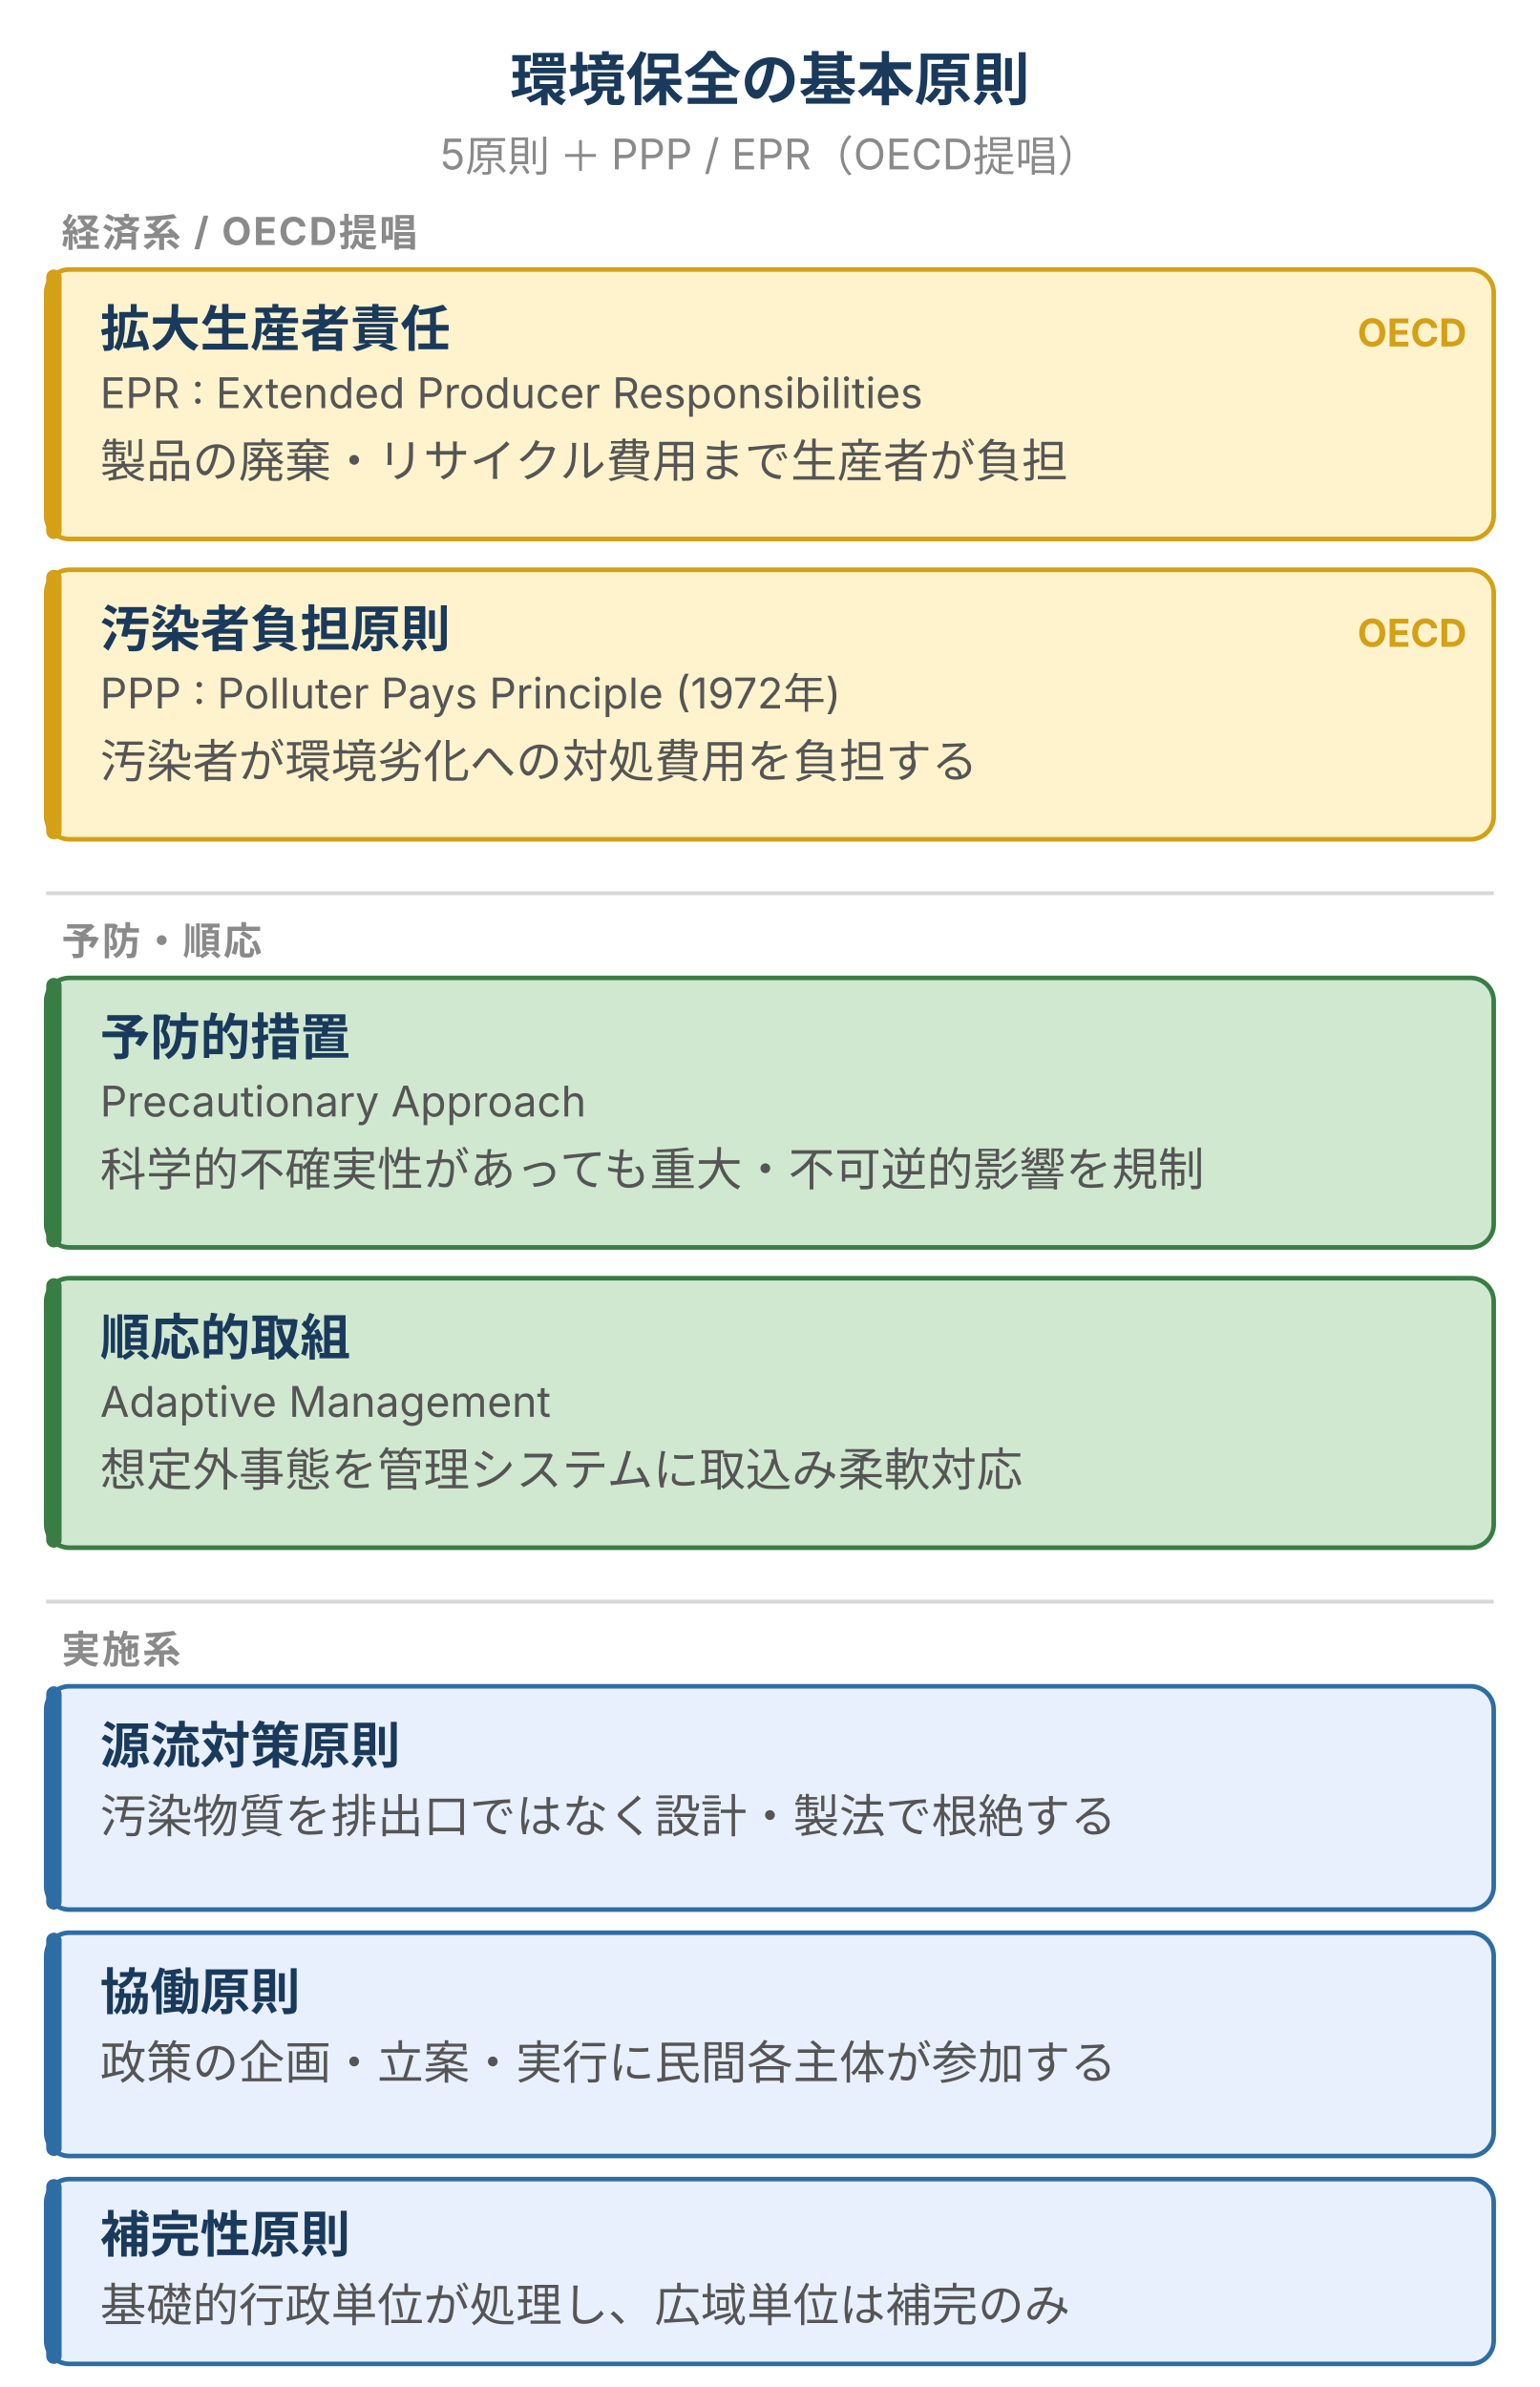
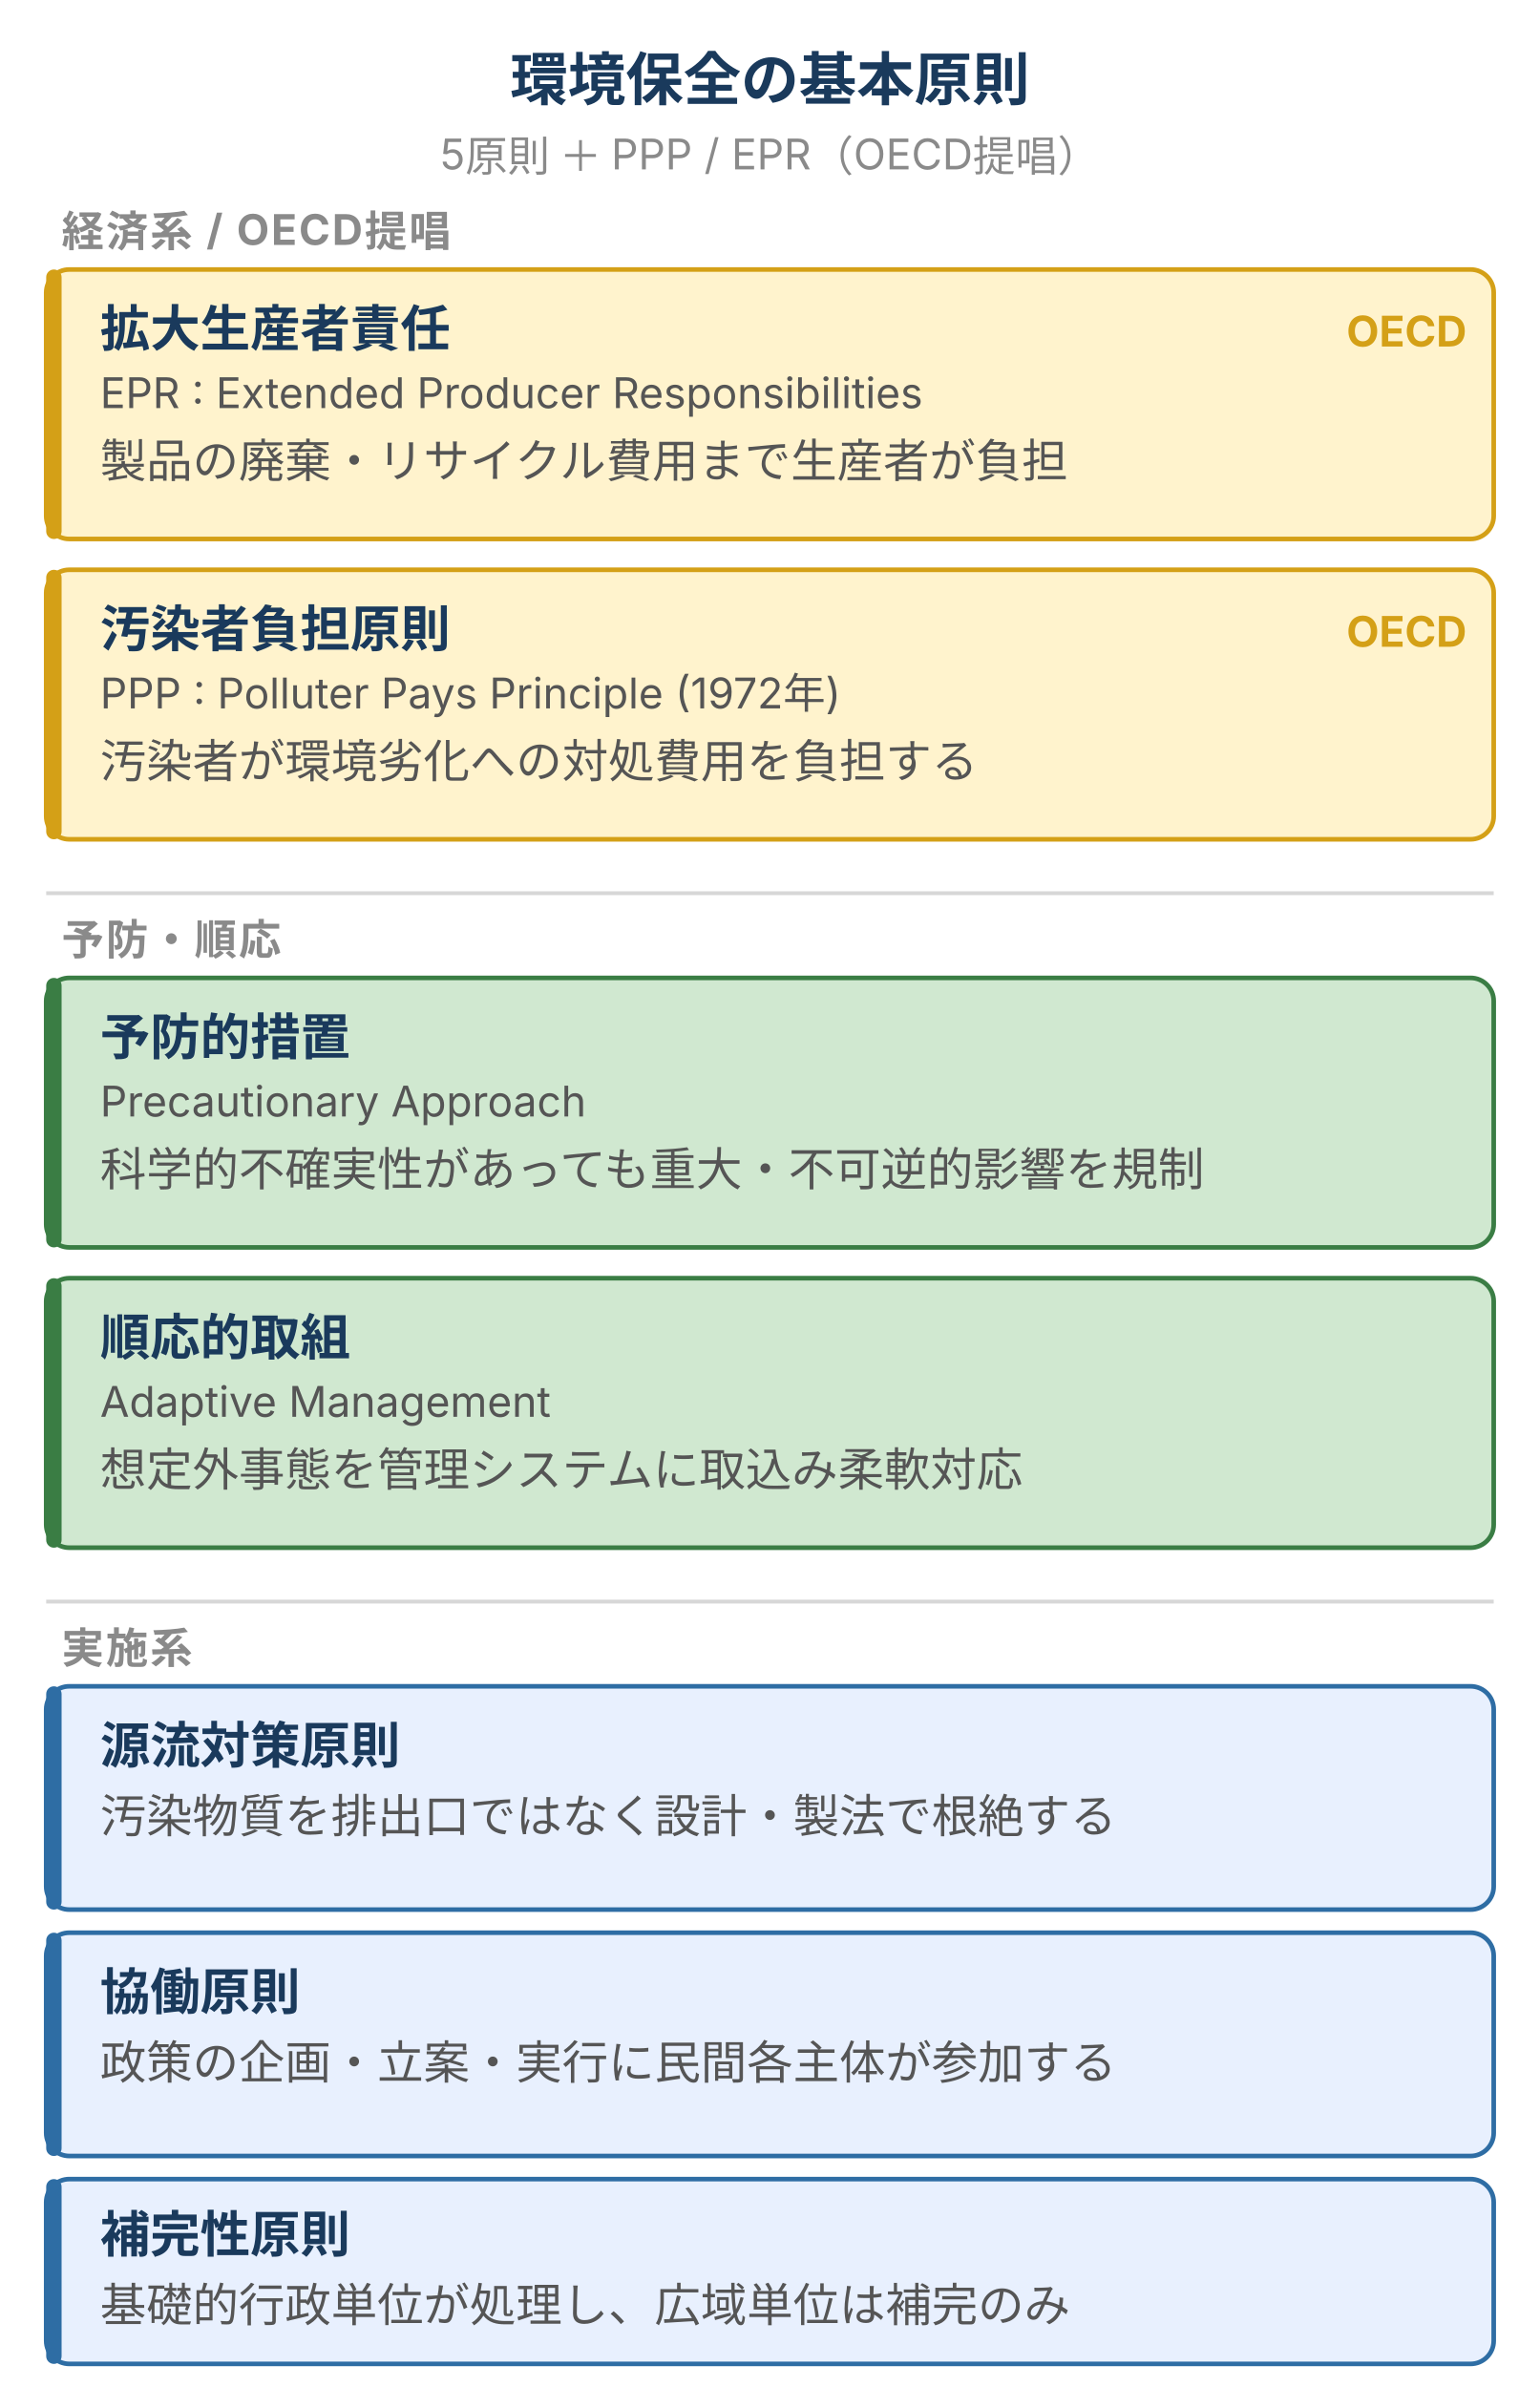
<svg xmlns="http://www.w3.org/2000/svg" viewBox="0 0 400 620" style="max-width:400px;width:100%" role="img" aria-label="環境保全の基本7原則。EPR・PPPの経済系2原則、予防的措置・順応的取組の予防系2原則、源流対策・協働・補完性の実施系3原則をカード縦並びで示した図">
  <defs>
    <style>
      text { font-family: Inter, "Noto Sans JP", "Hiragino Kaku Gothic ProN", sans-serif; }
      /* heading */
      .t-title  { font-size: 15px; font-weight: bold; fill: #1a3a5c; }
      .t-sub    { font-size: 11px; fill: #8a8a8a; }
      /* card heading */
      .t-label  { font-size: 13px; font-weight: bold; fill: #1a3a5c; }
      .t-en     { font-size: 11px; fill: #555; }
      /* card body */
      .t-def    { font-size: 12px; fill: #555; }
      /* group label */
-       .t-group  { font-size: 10px; font-weight: bold; fill: #8a8a8a; letter-spacing: 0.5px; }
+       .t-group  { font-size:11px; font-weight: bold; fill: #8a8a8a; letter-spacing: 0.5px; }
      /* oecd badge */
-       .t-badge  { font-size: 10px; fill: #d4a017; font-weight: bold; }
+       .t-badge  { font-size:11px; fill: #d4a017; font-weight: bold; }
      /* card fills — warn = 経済系, positive = 予防・順応, brand = 実施系 */
      .box-warn     { fill: #fff3cd; stroke: #d4a017; stroke-width: 1.2; }  /* 経済系 */
      .box-positive { fill: #d0e8d0; stroke: #3a7d44; stroke-width: 1.2; }  /* 予防・順応 */
      .box-brand    { fill: #e8f0fe; stroke: #2e6da4; stroke-width: 1.2; }  /* 源流・協働・補完 */
      /* group bar */
      .bar-warn     { fill: #d4a017; }
      .bar-positive { fill: #3a7d44; }
      .bar-brand    { fill: #2e6da4; }
      /* divider */
      .divider { stroke: #d7d7d7; stroke-width: 1; }
    </style>
  </defs>
  <text class="t-title" x="200" y="26" text-anchor="middle">環境保全の基本原則</text>
  <text class="t-sub" x="200" y="44" text-anchor="middle">5原則 ＋ PPP / EPR（OECD提唱）</text>
  <text class="t-group" x="16" y="64">経済系 / OECD提唱</text>
  <rect class="box-warn" x="12" y="70" width="376" height="70" rx="6" />
  <rect class="bar-warn" x="12" y="70" width="4" height="70" rx="2" />
  <text class="t-label" x="26" y="90">拡大生産者責任</text>
  <text class="t-en" x="26" y="106">EPR : Extended Producer Responsibilities</text>
  <text class="t-def" x="26" y="124">製品の廃棄・リサイクル費用まで生産者が負担</text>
  <text class="t-badge" x="381" y="90" text-anchor="end">OECD</text>
  <rect class="box-warn" x="12" y="148" width="376" height="70" rx="6" />
  <rect class="bar-warn" x="12" y="148" width="4" height="70" rx="2" />
  <text class="t-label" x="26" y="168">汚染者負担原則</text>
  <text class="t-en" x="26" y="184">PPP : Polluter Pays Principle  (1972年)</text>
  <text class="t-def" x="26" y="202">汚染者が環境劣化への対処費用を負担する</text>
  <text class="t-badge" x="381" y="168" text-anchor="end">OECD</text>
  <line class="divider" x1="12" y1="232" x2="388" y2="232" />
  <text class="t-group" x="16" y="248">予防・順応</text>
  <rect class="box-positive" x="12" y="254" width="376" height="70" rx="6" />
  <rect class="bar-positive" x="12" y="254" width="4" height="70" rx="2" />
  <text class="t-label" x="26" y="274">予防的措置</text>
  <text class="t-en" x="26" y="290">Precautionary Approach</text>
  <text class="t-def" x="26" y="308">科学的不確実性があっても重大・不可逆的影響を規制</text>
  <rect class="box-positive" x="12" y="332" width="376" height="70" rx="6" />
  <rect class="bar-positive" x="12" y="332" width="4" height="70" rx="2" />
  <text class="t-label" x="26" y="352">順応的取組</text>
  <text class="t-en" x="26" y="368">Adaptive Management</text>
  <text class="t-def" x="26" y="386">想定外事態を管理システムに取込み柔軟対応</text>
  <line class="divider" x1="12" y1="416" x2="388" y2="416" />
  <text class="t-group" x="16" y="432">実施系</text>
  <rect class="box-brand" x="12" y="438" width="376" height="58" rx="6" />
  <rect class="bar-brand" x="12" y="438" width="4" height="58" rx="2" />
  <text class="t-label" x="26" y="458">源流対策原則</text>
  <text class="t-def" x="26" y="476">汚染物質を排出口ではなく設計・製法で根絶する</text>
  <rect class="box-brand" x="12" y="502" width="376" height="58" rx="6" />
  <rect class="bar-brand" x="12" y="502" width="4" height="58" rx="2" />
  <text class="t-label" x="26" y="522">協働原則</text>
  <text class="t-def" x="26" y="540">政策の企画・立案・実行に民間各主体が参加する</text>
  <rect class="box-brand" x="12" y="566" width="376" height="48" rx="6" />
  <rect class="bar-brand" x="12" y="566" width="4" height="48" rx="2" />
  <text class="t-label" x="26" y="585">補完性原則</text>
  <text class="t-def" x="26" y="603">基礎的行政単位が処理し、広域単位は補完のみ</text>
</svg>
